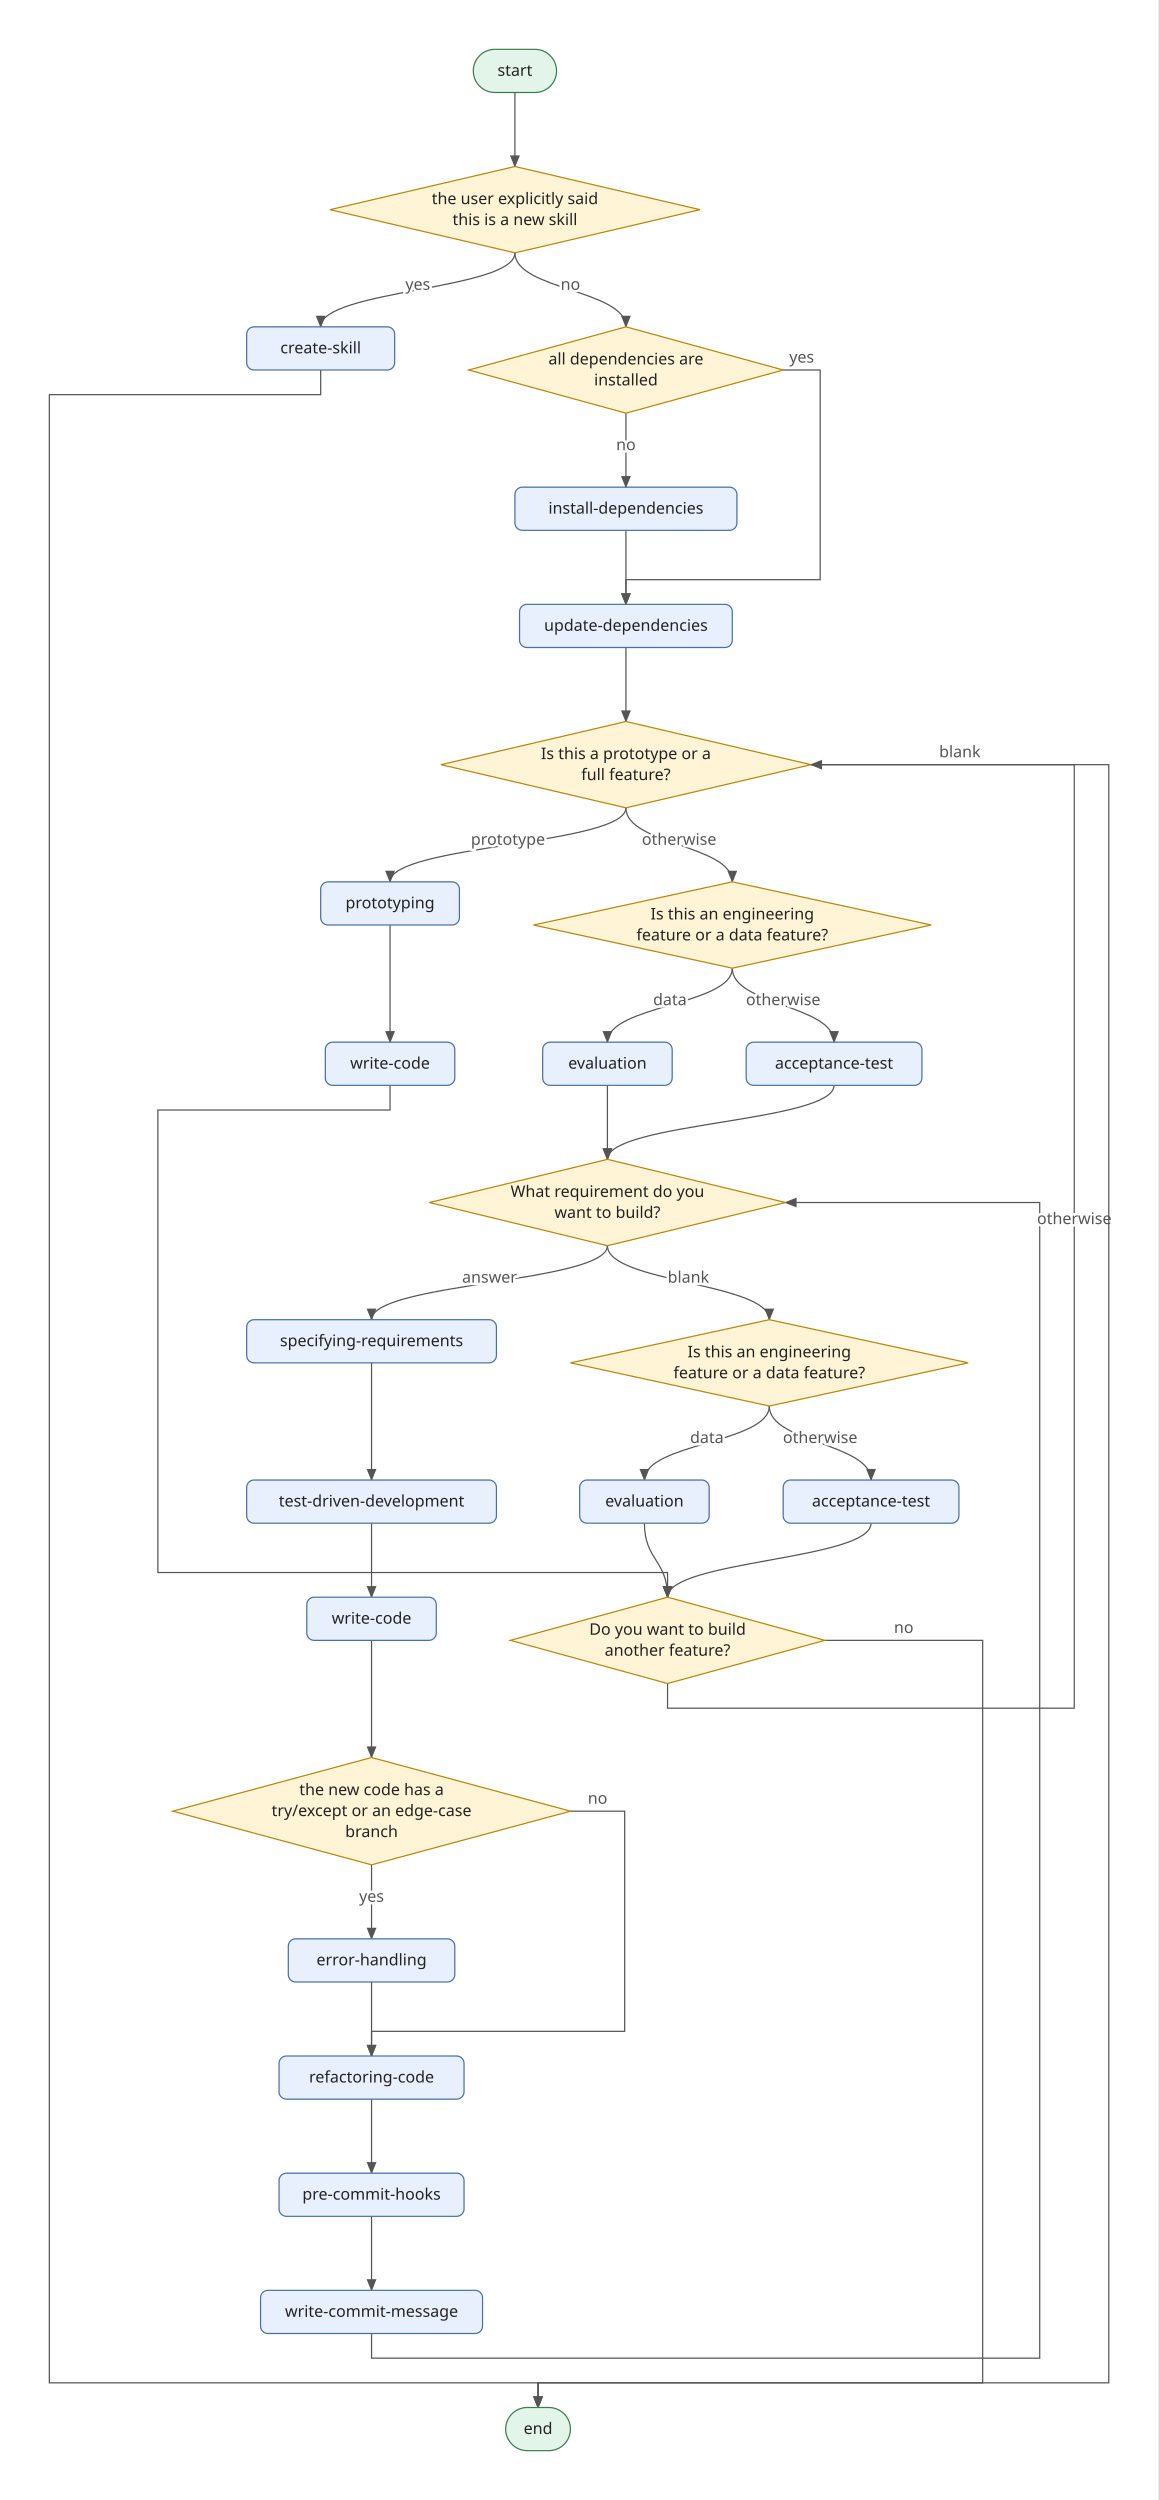
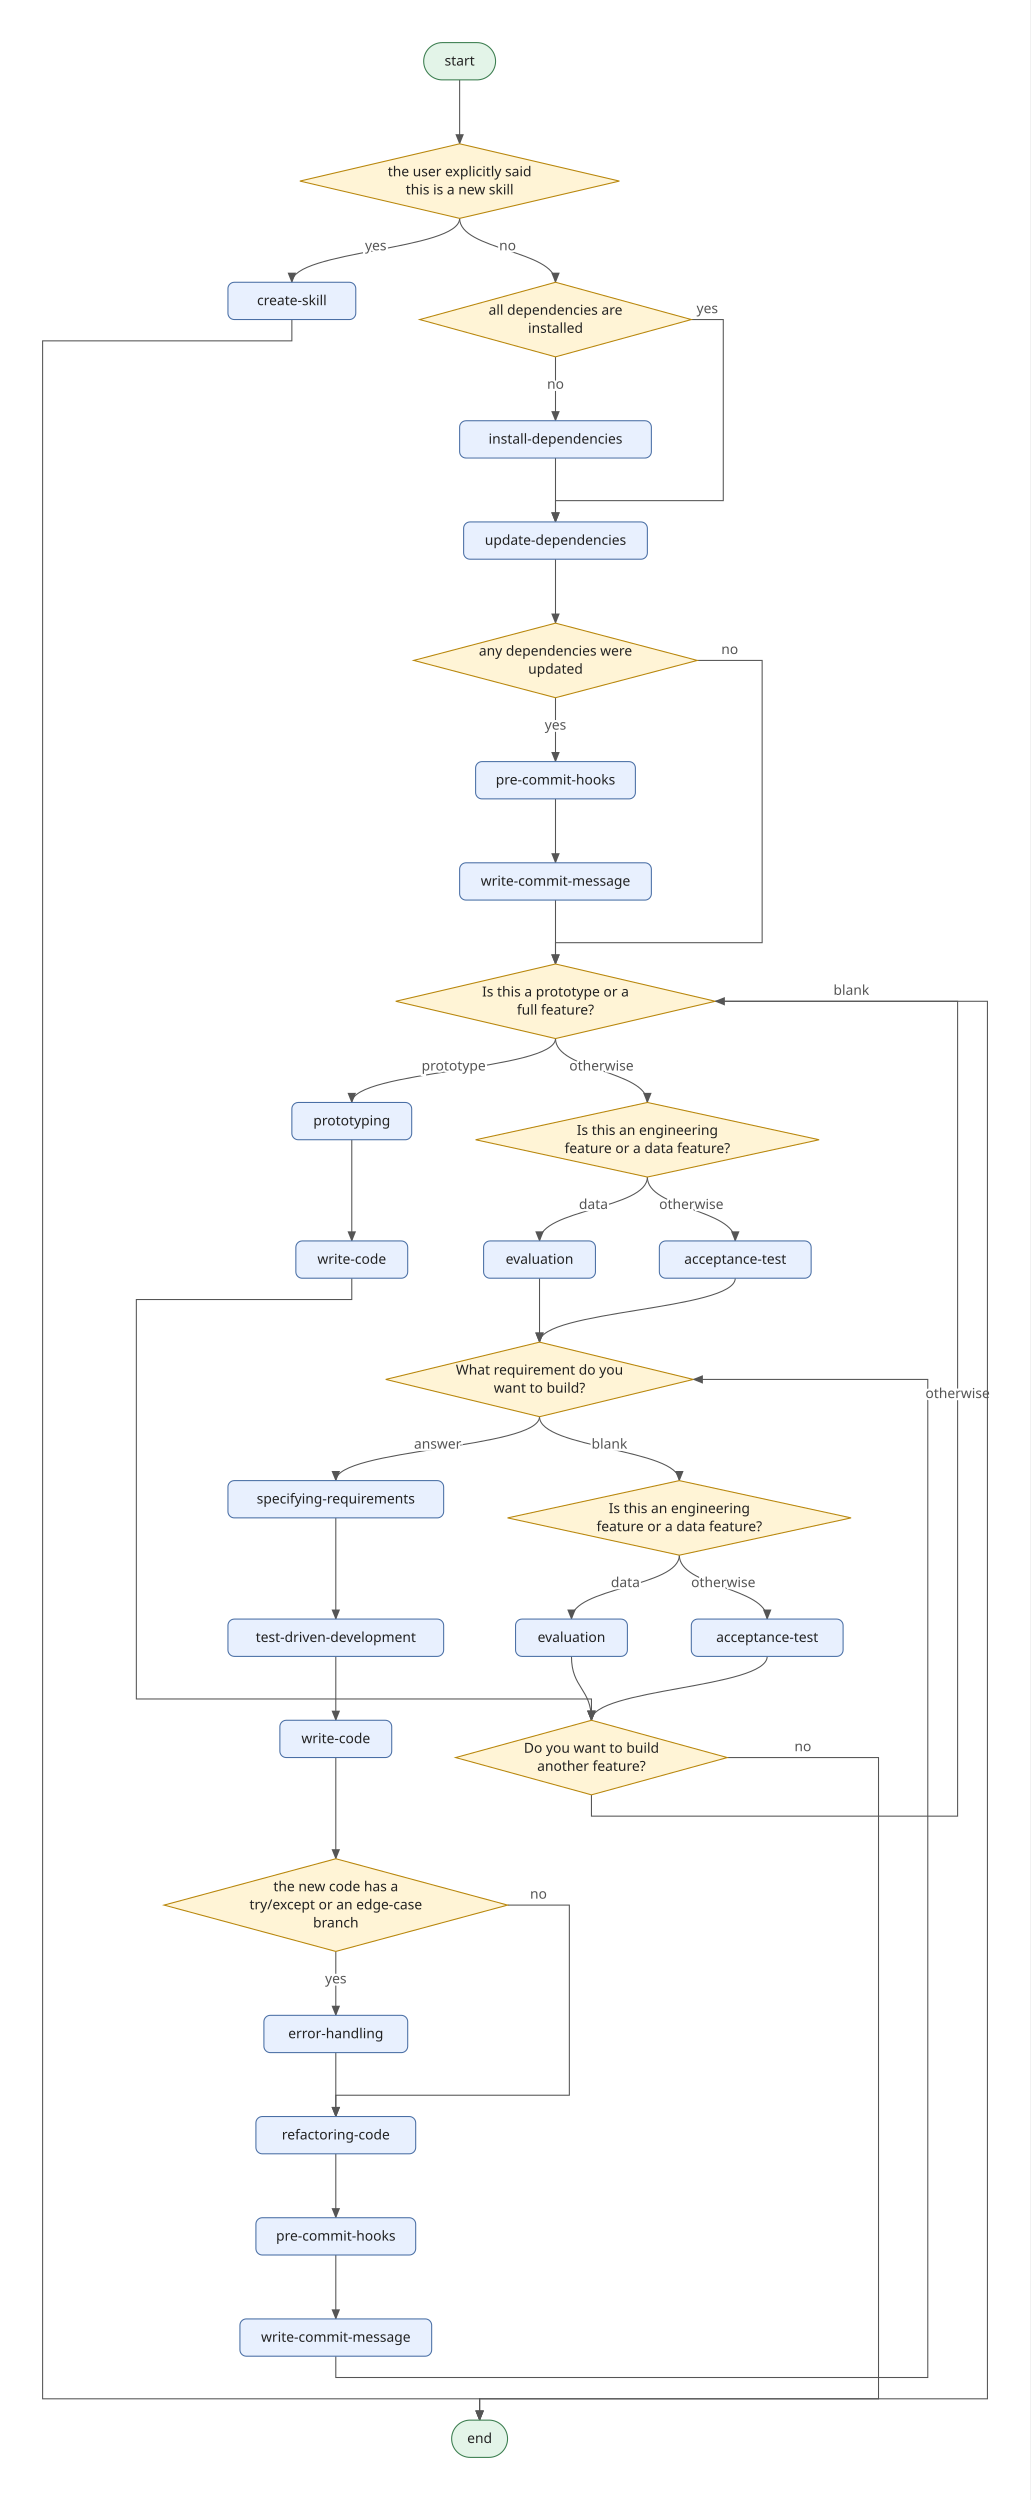
- <svg xmlns="http://www.w3.org/2000/svg" width="939" height="2027" font-family="sans-serif" font-size="13">
+ <svg xmlns="http://www.w3.org/2000/svg" width="967" height="2347" font-family="sans-serif" font-size="13">
  <defs>
    <marker id="arrow" markerWidth="10" markerHeight="8" refX="9" refY="4" orient="auto">
      <path d="M0,0 L10,4 L0,8 z" fill="#555" />
    </marker>
  </defs>
-   <rect width="939" height="2027" fill="white" />
-   <path d="M417.5,75 C417.5,105.0 417.5,105.0 417.5,135" fill="none" stroke="#555" marker-end="url(#arrow)" />
-   <path d="M417.5,205 C417.5,235.0 260.0,235.0 260.0,265" fill="none" stroke="#555" marker-end="url(#arrow)" />
-   <text x="338.75" y="235.0" text-anchor="middle" fill="#555" stroke="white" stroke-width="4" paint-order="stroke">yes</text>
-   <path d="M417.5,205 C417.5,235.0 507.5,235.0 507.5,265" fill="none" stroke="#555" marker-end="url(#arrow)" />
-   <text x="462.5" y="235.0" text-anchor="middle" fill="#555" stroke="white" stroke-width="4" paint-order="stroke">no</text>
-   <path d="M507.5,335 C507.5,365.0 507.5,365.0 507.5,395" fill="none" stroke="#555" marker-end="url(#arrow)" />
-   <text x="507.5" y="365.0" text-anchor="middle" fill="#555" stroke="white" stroke-width="4" paint-order="stroke">no</text>
-   <path d="M507.5,430 C507.5,460.0 507.5,460.0 507.5,490" fill="none" stroke="#555" marker-end="url(#arrow)" />
-   <path d="M635.0,300.0 L665.0,300.0 L665.0,470 L507.5,470 L507.5,490" fill="none" stroke="#555" marker-end="url(#arrow)" />
-   <text x="650.0" y="294.0" text-anchor="middle" fill="#555" stroke="white" stroke-width="4" paint-order="stroke">yes</text>
-   <path d="M507.5,525 C507.5,555.0 507.5,555.0 507.5,585" fill="none" stroke="#555" marker-end="url(#arrow)" />
-   <path d="M507.5,655 C507.5,685.0 316.25,685.0 316.25,715" fill="none" stroke="#555" marker-end="url(#arrow)" />
-   <text x="411.875" y="685.0" text-anchor="middle" fill="#555" stroke="white" stroke-width="4" paint-order="stroke">prototype</text>
-   <path d="M316.25,750 C316.25,797.5 316.25,797.5 316.25,845" fill="none" stroke="#555" marker-end="url(#arrow)" />
-   <path d="M507.5,655 C507.5,685.0 593.75,685.0 593.75,715" fill="none" stroke="#555" marker-end="url(#arrow)" />
-   <text x="550.625" y="685.0" text-anchor="middle" fill="#555" stroke="white" stroke-width="4" paint-order="stroke">otherwise</text>
-   <path d="M593.75,785 C593.75,815.0 492.5,815.0 492.5,845" fill="none" stroke="#555" marker-end="url(#arrow)" />
-   <text x="543.125" y="815.0" text-anchor="middle" fill="#555" stroke="white" stroke-width="4" paint-order="stroke">data</text>
-   <path d="M593.75,785 C593.75,815.0 676.25,815.0 676.25,845" fill="none" stroke="#555" marker-end="url(#arrow)" />
-   <text x="635.0" y="815.0" text-anchor="middle" fill="#555" stroke="white" stroke-width="4" paint-order="stroke">otherwise</text>
-   <path d="M492.5,880 C492.5,910.0 492.5,910.0 492.5,940" fill="none" stroke="#555" marker-end="url(#arrow)" />
-   <path d="M676.25,880 C676.25,910.0 492.5,910.0 492.5,940" fill="none" stroke="#555" marker-end="url(#arrow)" />
-   <path d="M492.5,1010 C492.5,1040.0 301.25,1040.0 301.25,1070" fill="none" stroke="#555" marker-end="url(#arrow)" />
-   <text x="396.875" y="1040.0" text-anchor="middle" fill="#555" stroke="white" stroke-width="4" paint-order="stroke">answer</text>
-   <path d="M301.25,1105 C301.25,1152.5 301.25,1152.5 301.25,1200" fill="none" stroke="#555" marker-end="url(#arrow)" />
-   <path d="M301.25,1235 C301.25,1265.0 301.25,1265.0 301.25,1295" fill="none" stroke="#555" marker-end="url(#arrow)" />
-   <path d="M301.25,1330 C301.25,1377.5 301.25,1377.5 301.25,1425" fill="none" stroke="#555" marker-end="url(#arrow)" />
-   <path d="M301.25,1512 C301.25,1542.0 301.25,1542.0 301.25,1572" fill="none" stroke="#555" marker-end="url(#arrow)" />
-   <text x="301.25" y="1542.0" text-anchor="middle" fill="#555" stroke="white" stroke-width="4" paint-order="stroke">yes</text>
-   <path d="M301.25,1607 C301.25,1637.0 301.25,1637.0 301.25,1667" fill="none" stroke="#555" marker-end="url(#arrow)" />
-   <path d="M462.5,1468.5 L506.5,1468.5 L506.5,1647 L301.25,1647 L301.25,1667" fill="none" stroke="#555" marker-end="url(#arrow)" />
-   <text x="484.5" y="1462.5" text-anchor="middle" fill="#555" stroke="white" stroke-width="4" paint-order="stroke">no</text>
-   <path d="M301.25,1702 C301.25,1732.0 301.25,1732.0 301.25,1762" fill="none" stroke="#555" marker-end="url(#arrow)" />
-   <path d="M301.25,1797 C301.25,1827.0 301.25,1827.0 301.25,1857" fill="none" stroke="#555" marker-end="url(#arrow)" />
-   <path d="M301.25,1892 L301.25,1912 L843.0,1912 L843.0,975.0 L636.875,975.0" fill="none" stroke="#555" marker-end="url(#arrow)" />
-   <path d="M492.5,1010 C492.5,1040.0 623.75,1040.0 623.75,1070" fill="none" stroke="#555" marker-end="url(#arrow)" />
-   <text x="558.125" y="1040.0" text-anchor="middle" fill="#555" stroke="white" stroke-width="4" paint-order="stroke">blank</text>
-   <path d="M623.75,1140 C623.75,1170.0 522.5,1170.0 522.5,1200" fill="none" stroke="#555" marker-end="url(#arrow)" />
-   <text x="573.125" y="1170.0" text-anchor="middle" fill="#555" stroke="white" stroke-width="4" paint-order="stroke">data</text>
-   <path d="M623.75,1140 C623.75,1170.0 706.25,1170.0 706.25,1200" fill="none" stroke="#555" marker-end="url(#arrow)" />
-   <text x="665.0" y="1170.0" text-anchor="middle" fill="#555" stroke="white" stroke-width="4" paint-order="stroke">otherwise</text>
-   <path d="M316.25,880 L316.25,900 L128.0,900 L128.0,1275 L541.25,1275 L541.25,1295" fill="none" stroke="#555" marker-end="url(#arrow)" />
-   <path d="M522.5,1235 C522.5,1265.0 541.25,1265.0 541.25,1295" fill="none" stroke="#555" marker-end="url(#arrow)" />
-   <path d="M706.25,1235 C706.25,1265.0 541.25,1265.0 541.25,1295" fill="none" stroke="#555" marker-end="url(#arrow)" />
-   <path d="M541.25,1365 L541.25,1385 L871.0,1385 L871.0,620.0 L657.5,620.0" fill="none" stroke="#555" marker-end="url(#arrow)" />
-   <text x="871.0" y="992.5" text-anchor="middle" fill="#555" stroke="white" stroke-width="4" paint-order="stroke">otherwise</text>
-   <path d="M260.0,300 L260.0,320 L40.0,320 L40.0,1932 L436.25,1932 L436.25,1952" fill="none" stroke="#555" marker-end="url(#arrow)" />
-   <path d="M657.5,620.0 L899.0,620.0 L899.0,1932 L436.25,1932 L436.25,1952" fill="none" stroke="#555" marker-end="url(#arrow)" />
-   <text x="778.25" y="614.0" text-anchor="middle" fill="#555" stroke="white" stroke-width="4" paint-order="stroke">blank</text>
-   <path d="M668.75,1330.0 L796.75,1330.0 L796.75,1932 L436.25,1932 L436.25,1952" fill="none" stroke="#555" marker-end="url(#arrow)" />
-   <text x="732.75" y="1324.0" text-anchor="middle" fill="#555" stroke="white" stroke-width="4" paint-order="stroke">no</text>
-   <rect x="383.75" y="40.0" width="67.5" height="35" rx="17.5" fill="#e3f4e8" stroke="#3b7d4f" />
-   <text x="417.5" y="61.5" text-anchor="middle" fill="#222">start</text>
-   <polygon points="417.5,135.0 567.5,170.0 417.5,205.0 267.5,170.0" fill="#fff4d6" stroke="#b8860b" />
-   <text x="417.5" y="165.5" text-anchor="middle" fill="#222">the user explicitly said</text>
-   <text x="417.5" y="182.5" text-anchor="middle" fill="#222">this is a new skill</text>
-   <rect x="200.0" y="265.0" width="120.0" height="35" rx="6" fill="#e8f0fe" stroke="#4a6fa5" />
-   <text x="260.0" y="286.5" text-anchor="middle" fill="#222">create-skill</text>
-   <polygon points="507.5,265.0 635.0,300.0 507.5,335.0 380.0,300.0" fill="#fff4d6" stroke="#b8860b" />
-   <text x="507.5" y="295.5" text-anchor="middle" fill="#222">all dependencies are</text>
-   <text x="507.5" y="312.5" text-anchor="middle" fill="#222">installed</text>
-   <rect x="417.5" y="395.0" width="180.0" height="35" rx="6" fill="#e8f0fe" stroke="#4a6fa5" />
-   <text x="507.5" y="416.5" text-anchor="middle" fill="#222">install-dependencies</text>
-   <rect x="421.25" y="490.0" width="172.5" height="35" rx="6" fill="#e8f0fe" stroke="#4a6fa5" />
-   <text x="507.5" y="511.5" text-anchor="middle" fill="#222">update-dependencies</text>
-   <polygon points="507.5,585.0 657.5,620.0 507.5,655.0 357.5,620.0" fill="#fff4d6" stroke="#b8860b" />
-   <text x="507.5" y="615.5" text-anchor="middle" fill="#222">Is this a prototype or a</text>
-   <text x="507.5" y="632.5" text-anchor="middle" fill="#222">full feature?</text>
-   <rect x="260.0" y="715.0" width="112.5" height="35" rx="6" fill="#e8f0fe" stroke="#4a6fa5" />
-   <text x="316.25" y="736.5" text-anchor="middle" fill="#222">prototyping</text>
-   <rect x="263.75" y="845.0" width="105.0" height="35" rx="6" fill="#e8f0fe" stroke="#4a6fa5" />
-   <text x="316.25" y="866.5" text-anchor="middle" fill="#222">write-code</text>
-   <polygon points="593.75,715.0 755.0,750.0 593.75,785.0 432.5,750.0" fill="#fff4d6" stroke="#b8860b" />
-   <text x="593.75" y="745.5" text-anchor="middle" fill="#222">Is this an engineering</text>
-   <text x="593.75" y="762.5" text-anchor="middle" fill="#222">feature or a data feature?</text>
-   <rect x="440.0" y="845.0" width="105.0" height="35" rx="6" fill="#e8f0fe" stroke="#4a6fa5" />
-   <text x="492.5" y="866.5" text-anchor="middle" fill="#222">evaluation</text>
-   <rect x="605.0" y="845.0" width="142.5" height="35" rx="6" fill="#e8f0fe" stroke="#4a6fa5" />
-   <text x="676.25" y="866.5" text-anchor="middle" fill="#222">acceptance-test</text>
-   <polygon points="492.5,940.0 636.875,975.0 492.5,1010.0 348.125,975.0" fill="#fff4d6" stroke="#b8860b" />
-   <text x="492.5" y="970.5" text-anchor="middle" fill="#222">What requirement do you</text>
-   <text x="492.5" y="987.5" text-anchor="middle" fill="#222">want to build?</text>
-   <rect x="200.0" y="1070.0" width="202.5" height="35" rx="6" fill="#e8f0fe" stroke="#4a6fa5" />
-   <text x="301.25" y="1091.5" text-anchor="middle" fill="#222">specifying-requirements</text>
-   <rect x="200.0" y="1200.0" width="202.5" height="35" rx="6" fill="#e8f0fe" stroke="#4a6fa5" />
-   <text x="301.25" y="1221.5" text-anchor="middle" fill="#222">test-driven-development</text>
-   <rect x="248.75" y="1295.0" width="105.0" height="35" rx="6" fill="#e8f0fe" stroke="#4a6fa5" />
-   <text x="301.25" y="1316.5" text-anchor="middle" fill="#222">write-code</text>
-   <polygon points="301.25,1425.0 462.5,1468.5 301.25,1512.0 140.0,1468.5" fill="#fff4d6" stroke="#b8860b" />
-   <text x="301.25" y="1455.5" text-anchor="middle" fill="#222">the new code has a</text>
-   <text x="301.25" y="1472.5" text-anchor="middle" fill="#222">try/except or an edge-case</text>
-   <text x="301.25" y="1489.5" text-anchor="middle" fill="#222">branch</text>
-   <rect x="233.75" y="1572.0" width="135.0" height="35" rx="6" fill="#e8f0fe" stroke="#4a6fa5" />
-   <text x="301.25" y="1593.5" text-anchor="middle" fill="#222">error-handling</text>
-   <rect x="226.25" y="1667.0" width="150.0" height="35" rx="6" fill="#e8f0fe" stroke="#4a6fa5" />
-   <text x="301.25" y="1688.5" text-anchor="middle" fill="#222">refactoring-code</text>
-   <rect x="226.25" y="1762.0" width="150.0" height="35" rx="6" fill="#e8f0fe" stroke="#4a6fa5" />
-   <text x="301.25" y="1783.5" text-anchor="middle" fill="#222">pre-commit-hooks</text>
-   <rect x="211.25" y="1857.0" width="180.0" height="35" rx="6" fill="#e8f0fe" stroke="#4a6fa5" />
-   <text x="301.25" y="1878.5" text-anchor="middle" fill="#222">write-commit-message</text>
-   <polygon points="623.75,1070.0 785.0,1105.0 623.75,1140.0 462.5,1105.0" fill="#fff4d6" stroke="#b8860b" />
-   <text x="623.75" y="1100.5" text-anchor="middle" fill="#222">Is this an engineering</text>
-   <text x="623.75" y="1117.5" text-anchor="middle" fill="#222">feature or a data feature?</text>
-   <rect x="470.0" y="1200.0" width="105.0" height="35" rx="6" fill="#e8f0fe" stroke="#4a6fa5" />
-   <text x="522.5" y="1221.5" text-anchor="middle" fill="#222">evaluation</text>
-   <rect x="635.0" y="1200.0" width="142.5" height="35" rx="6" fill="#e8f0fe" stroke="#4a6fa5" />
-   <text x="706.25" y="1221.5" text-anchor="middle" fill="#222">acceptance-test</text>
-   <polygon points="541.25,1295.0 668.75,1330.0 541.25,1365.0 413.75,1330.0" fill="#fff4d6" stroke="#b8860b" />
-   <text x="541.25" y="1325.5" text-anchor="middle" fill="#222">Do you want to build</text>
-   <text x="541.25" y="1342.5" text-anchor="middle" fill="#222">another feature?</text>
-   <rect x="410.0" y="1952.0" width="52.5" height="35" rx="17.5" fill="#e3f4e8" stroke="#3b7d4f" />
-   <text x="436.25" y="1973.5" text-anchor="middle" fill="#222">end</text>
+   <rect width="967" height="2347" fill="white" />
+   <path d="M431.5,75 C431.5,105.0 431.5,105.0 431.5,135" fill="none" stroke="#555" marker-end="url(#arrow)" />
+   <path d="M431.5,205 C431.5,235.0 274.0,235.0 274.0,265" fill="none" stroke="#555" marker-end="url(#arrow)" />
+   <text x="352.75" y="235.0" text-anchor="middle" fill="#555" stroke="white" stroke-width="4" paint-order="stroke">yes</text>
+   <path d="M431.5,205 C431.5,235.0 521.5,235.0 521.5,265" fill="none" stroke="#555" marker-end="url(#arrow)" />
+   <text x="476.5" y="235.0" text-anchor="middle" fill="#555" stroke="white" stroke-width="4" paint-order="stroke">no</text>
+   <path d="M521.5,335 C521.5,365.0 521.5,365.0 521.5,395" fill="none" stroke="#555" marker-end="url(#arrow)" />
+   <text x="521.5" y="365.0" text-anchor="middle" fill="#555" stroke="white" stroke-width="4" paint-order="stroke">no</text>
+   <path d="M521.5,430 C521.5,460.0 521.5,460.0 521.5,490" fill="none" stroke="#555" marker-end="url(#arrow)" />
+   <path d="M649.0,300.0 L679.0,300.0 L679.0,470 L521.5,470 L521.5,490" fill="none" stroke="#555" marker-end="url(#arrow)" />
+   <text x="664.0" y="294.0" text-anchor="middle" fill="#555" stroke="white" stroke-width="4" paint-order="stroke">yes</text>
+   <path d="M521.5,525 C521.5,555.0 521.5,555.0 521.5,585" fill="none" stroke="#555" marker-end="url(#arrow)" />
+   <path d="M521.5,655 C521.5,685.0 521.5,685.0 521.5,715" fill="none" stroke="#555" marker-end="url(#arrow)" />
+   <text x="521.5" y="685.0" text-anchor="middle" fill="#555" stroke="white" stroke-width="4" paint-order="stroke">yes</text>
+   <path d="M521.5,750 C521.5,780.0 521.5,780.0 521.5,810" fill="none" stroke="#555" marker-end="url(#arrow)" />
+   <path d="M521.5,845 C521.5,875.0 521.5,875.0 521.5,905" fill="none" stroke="#555" marker-end="url(#arrow)" />
+   <path d="M654.625,620.0 L715.5,620.0 L715.5,885 L521.5,885 L521.5,905" fill="none" stroke="#555" marker-end="url(#arrow)" />
+   <text x="685.062" y="614.0" text-anchor="middle" fill="#555" stroke="white" stroke-width="4" paint-order="stroke">no</text>
+   <path d="M521.5,975 C521.5,1005.0 330.25,1005.0 330.25,1035" fill="none" stroke="#555" marker-end="url(#arrow)" />
+   <text x="425.875" y="1005.0" text-anchor="middle" fill="#555" stroke="white" stroke-width="4" paint-order="stroke">prototype</text>
+   <path d="M330.25,1070 C330.25,1117.5 330.25,1117.5 330.25,1165" fill="none" stroke="#555" marker-end="url(#arrow)" />
+   <path d="M521.5,975 C521.5,1005.0 607.75,1005.0 607.75,1035" fill="none" stroke="#555" marker-end="url(#arrow)" />
+   <text x="564.625" y="1005.0" text-anchor="middle" fill="#555" stroke="white" stroke-width="4" paint-order="stroke">otherwise</text>
+   <path d="M607.75,1105 C607.75,1135.0 506.5,1135.0 506.5,1165" fill="none" stroke="#555" marker-end="url(#arrow)" />
+   <text x="557.125" y="1135.0" text-anchor="middle" fill="#555" stroke="white" stroke-width="4" paint-order="stroke">data</text>
+   <path d="M607.75,1105 C607.75,1135.0 690.25,1135.0 690.25,1165" fill="none" stroke="#555" marker-end="url(#arrow)" />
+   <text x="649.0" y="1135.0" text-anchor="middle" fill="#555" stroke="white" stroke-width="4" paint-order="stroke">otherwise</text>
+   <path d="M506.5,1200 C506.5,1230.0 506.5,1230.0 506.5,1260" fill="none" stroke="#555" marker-end="url(#arrow)" />
+   <path d="M690.25,1200 C690.25,1230.0 506.5,1230.0 506.5,1260" fill="none" stroke="#555" marker-end="url(#arrow)" />
+   <path d="M506.5,1330 C506.5,1360.0 315.25,1360.0 315.25,1390" fill="none" stroke="#555" marker-end="url(#arrow)" />
+   <text x="410.875" y="1360.0" text-anchor="middle" fill="#555" stroke="white" stroke-width="4" paint-order="stroke">answer</text>
+   <path d="M315.25,1425 C315.25,1472.5 315.25,1472.5 315.25,1520" fill="none" stroke="#555" marker-end="url(#arrow)" />
+   <path d="M315.25,1555 C315.25,1585.0 315.25,1585.0 315.25,1615" fill="none" stroke="#555" marker-end="url(#arrow)" />
+   <path d="M315.25,1650 C315.25,1697.5 315.25,1697.5 315.25,1745" fill="none" stroke="#555" marker-end="url(#arrow)" />
+   <path d="M315.25,1832 C315.25,1862.0 315.25,1862.0 315.25,1892" fill="none" stroke="#555" marker-end="url(#arrow)" />
+   <text x="315.25" y="1862.0" text-anchor="middle" fill="#555" stroke="white" stroke-width="4" paint-order="stroke">yes</text>
+   <path d="M315.25,1927 C315.25,1957.0 315.25,1957.0 315.25,1987" fill="none" stroke="#555" marker-end="url(#arrow)" />
+   <path d="M476.5,1788.5 L534.5,1788.5 L534.5,1967 L315.25,1967 L315.25,1987" fill="none" stroke="#555" marker-end="url(#arrow)" />
+   <text x="505.5" y="1782.5" text-anchor="middle" fill="#555" stroke="white" stroke-width="4" paint-order="stroke">no</text>
+   <path d="M315.25,2022 C315.25,2052.0 315.25,2052.0 315.25,2082" fill="none" stroke="#555" marker-end="url(#arrow)" />
+   <path d="M315.25,2117 C315.25,2147.0 315.25,2147.0 315.25,2177" fill="none" stroke="#555" marker-end="url(#arrow)" />
+   <path d="M315.25,2212 L315.25,2232 L871.0,2232 L871.0,1295.0 L650.875,1295.0" fill="none" stroke="#555" marker-end="url(#arrow)" />
+   <path d="M506.5,1330 C506.5,1360.0 637.75,1360.0 637.75,1390" fill="none" stroke="#555" marker-end="url(#arrow)" />
+   <text x="572.125" y="1360.0" text-anchor="middle" fill="#555" stroke="white" stroke-width="4" paint-order="stroke">blank</text>
+   <path d="M637.75,1460 C637.75,1490.0 536.5,1490.0 536.5,1520" fill="none" stroke="#555" marker-end="url(#arrow)" />
+   <text x="587.125" y="1490.0" text-anchor="middle" fill="#555" stroke="white" stroke-width="4" paint-order="stroke">data</text>
+   <path d="M637.75,1460 C637.75,1490.0 720.25,1490.0 720.25,1520" fill="none" stroke="#555" marker-end="url(#arrow)" />
+   <text x="679.0" y="1490.0" text-anchor="middle" fill="#555" stroke="white" stroke-width="4" paint-order="stroke">otherwise</text>
+   <path d="M330.25,1200 L330.25,1220 L128.0,1220 L128.0,1595 L555.25,1595 L555.25,1615" fill="none" stroke="#555" marker-end="url(#arrow)" />
+   <path d="M536.5,1555 C536.5,1585.0 555.25,1585.0 555.25,1615" fill="none" stroke="#555" marker-end="url(#arrow)" />
+   <path d="M720.25,1555 C720.25,1585.0 555.25,1585.0 555.25,1615" fill="none" stroke="#555" marker-end="url(#arrow)" />
+   <path d="M555.25,1685 L555.25,1705 L899.0,1705 L899.0,940.0 L671.5,940.0" fill="none" stroke="#555" marker-end="url(#arrow)" />
+   <text x="899.0" y="1312.5" text-anchor="middle" fill="#555" stroke="white" stroke-width="4" paint-order="stroke">otherwise</text>
+   <path d="M274.0,300 L274.0,320 L40.0,320 L40.0,2252 L450.25,2252 L450.25,2272" fill="none" stroke="#555" marker-end="url(#arrow)" />
+   <path d="M671.5,940.0 L927.0,940.0 L927.0,2252 L450.25,2252 L450.25,2272" fill="none" stroke="#555" marker-end="url(#arrow)" />
+   <text x="799.25" y="934.0" text-anchor="middle" fill="#555" stroke="white" stroke-width="4" paint-order="stroke">blank</text>
+   <path d="M682.75,1650.0 L824.75,1650.0 L824.75,2252 L450.25,2252 L450.25,2272" fill="none" stroke="#555" marker-end="url(#arrow)" />
+   <text x="753.75" y="1644.0" text-anchor="middle" fill="#555" stroke="white" stroke-width="4" paint-order="stroke">no</text>
+   <rect x="397.75" y="40.0" width="67.5" height="35" rx="17.5" fill="#e3f4e8" stroke="#3b7d4f" />
+   <text x="431.5" y="61.5" text-anchor="middle" fill="#222">start</text>
+   <polygon points="431.5,135.0 581.5,170.0 431.5,205.0 281.5,170.0" fill="#fff4d6" stroke="#b8860b" />
+   <text x="431.5" y="165.5" text-anchor="middle" fill="#222">the user explicitly said</text>
+   <text x="431.5" y="182.5" text-anchor="middle" fill="#222">this is a new skill</text>
+   <rect x="214.0" y="265.0" width="120.0" height="35" rx="6" fill="#e8f0fe" stroke="#4a6fa5" />
+   <text x="274.0" y="286.5" text-anchor="middle" fill="#222">create-skill</text>
+   <polygon points="521.5,265.0 649.0,300.0 521.5,335.0 394.0,300.0" fill="#fff4d6" stroke="#b8860b" />
+   <text x="521.5" y="295.5" text-anchor="middle" fill="#222">all dependencies are</text>
+   <text x="521.5" y="312.5" text-anchor="middle" fill="#222">installed</text>
+   <rect x="431.5" y="395.0" width="180.0" height="35" rx="6" fill="#e8f0fe" stroke="#4a6fa5" />
+   <text x="521.5" y="416.5" text-anchor="middle" fill="#222">install-dependencies</text>
+   <rect x="435.25" y="490.0" width="172.5" height="35" rx="6" fill="#e8f0fe" stroke="#4a6fa5" />
+   <text x="521.5" y="511.5" text-anchor="middle" fill="#222">update-dependencies</text>
+   <polygon points="521.5,585.0 654.625,620.0 521.5,655.0 388.375,620.0" fill="#fff4d6" stroke="#b8860b" />
+   <text x="521.5" y="615.5" text-anchor="middle" fill="#222">any dependencies were</text>
+   <text x="521.5" y="632.5" text-anchor="middle" fill="#222">updated</text>
+   <rect x="446.5" y="715.0" width="150.0" height="35" rx="6" fill="#e8f0fe" stroke="#4a6fa5" />
+   <text x="521.5" y="736.5" text-anchor="middle" fill="#222">pre-commit-hooks</text>
+   <rect x="431.5" y="810.0" width="180.0" height="35" rx="6" fill="#e8f0fe" stroke="#4a6fa5" />
+   <text x="521.5" y="831.5" text-anchor="middle" fill="#222">write-commit-message</text>
+   <polygon points="521.5,905.0 671.5,940.0 521.5,975.0 371.5,940.0" fill="#fff4d6" stroke="#b8860b" />
+   <text x="521.5" y="935.5" text-anchor="middle" fill="#222">Is this a prototype or a</text>
+   <text x="521.5" y="952.5" text-anchor="middle" fill="#222">full feature?</text>
+   <rect x="274.0" y="1035.0" width="112.5" height="35" rx="6" fill="#e8f0fe" stroke="#4a6fa5" />
+   <text x="330.25" y="1056.5" text-anchor="middle" fill="#222">prototyping</text>
+   <rect x="277.75" y="1165.0" width="105.0" height="35" rx="6" fill="#e8f0fe" stroke="#4a6fa5" />
+   <text x="330.25" y="1186.5" text-anchor="middle" fill="#222">write-code</text>
+   <polygon points="607.75,1035.0 769.0,1070.0 607.75,1105.0 446.5,1070.0" fill="#fff4d6" stroke="#b8860b" />
+   <text x="607.75" y="1065.5" text-anchor="middle" fill="#222">Is this an engineering</text>
+   <text x="607.75" y="1082.5" text-anchor="middle" fill="#222">feature or a data feature?</text>
+   <rect x="454.0" y="1165.0" width="105.0" height="35" rx="6" fill="#e8f0fe" stroke="#4a6fa5" />
+   <text x="506.5" y="1186.5" text-anchor="middle" fill="#222">evaluation</text>
+   <rect x="619.0" y="1165.0" width="142.5" height="35" rx="6" fill="#e8f0fe" stroke="#4a6fa5" />
+   <text x="690.25" y="1186.5" text-anchor="middle" fill="#222">acceptance-test</text>
+   <polygon points="506.5,1260.0 650.875,1295.0 506.5,1330.0 362.125,1295.0" fill="#fff4d6" stroke="#b8860b" />
+   <text x="506.5" y="1290.5" text-anchor="middle" fill="#222">What requirement do you</text>
+   <text x="506.5" y="1307.5" text-anchor="middle" fill="#222">want to build?</text>
+   <rect x="214.0" y="1390.0" width="202.5" height="35" rx="6" fill="#e8f0fe" stroke="#4a6fa5" />
+   <text x="315.25" y="1411.5" text-anchor="middle" fill="#222">specifying-requirements</text>
+   <rect x="214.0" y="1520.0" width="202.5" height="35" rx="6" fill="#e8f0fe" stroke="#4a6fa5" />
+   <text x="315.25" y="1541.5" text-anchor="middle" fill="#222">test-driven-development</text>
+   <rect x="262.75" y="1615.0" width="105.0" height="35" rx="6" fill="#e8f0fe" stroke="#4a6fa5" />
+   <text x="315.25" y="1636.5" text-anchor="middle" fill="#222">write-code</text>
+   <polygon points="315.25,1745.0 476.5,1788.5 315.25,1832.0 154.0,1788.5" fill="#fff4d6" stroke="#b8860b" />
+   <text x="315.25" y="1775.5" text-anchor="middle" fill="#222">the new code has a</text>
+   <text x="315.25" y="1792.5" text-anchor="middle" fill="#222">try/except or an edge-case</text>
+   <text x="315.25" y="1809.5" text-anchor="middle" fill="#222">branch</text>
+   <rect x="247.75" y="1892.0" width="135.0" height="35" rx="6" fill="#e8f0fe" stroke="#4a6fa5" />
+   <text x="315.25" y="1913.5" text-anchor="middle" fill="#222">error-handling</text>
+   <rect x="240.25" y="1987.0" width="150.0" height="35" rx="6" fill="#e8f0fe" stroke="#4a6fa5" />
+   <text x="315.25" y="2008.5" text-anchor="middle" fill="#222">refactoring-code</text>
+   <rect x="240.25" y="2082.0" width="150.0" height="35" rx="6" fill="#e8f0fe" stroke="#4a6fa5" />
+   <text x="315.25" y="2103.5" text-anchor="middle" fill="#222">pre-commit-hooks</text>
+   <rect x="225.25" y="2177.0" width="180.0" height="35" rx="6" fill="#e8f0fe" stroke="#4a6fa5" />
+   <text x="315.25" y="2198.5" text-anchor="middle" fill="#222">write-commit-message</text>
+   <polygon points="637.75,1390.0 799.0,1425.0 637.75,1460.0 476.5,1425.0" fill="#fff4d6" stroke="#b8860b" />
+   <text x="637.75" y="1420.5" text-anchor="middle" fill="#222">Is this an engineering</text>
+   <text x="637.75" y="1437.5" text-anchor="middle" fill="#222">feature or a data feature?</text>
+   <rect x="484.0" y="1520.0" width="105.0" height="35" rx="6" fill="#e8f0fe" stroke="#4a6fa5" />
+   <text x="536.5" y="1541.5" text-anchor="middle" fill="#222">evaluation</text>
+   <rect x="649.0" y="1520.0" width="142.5" height="35" rx="6" fill="#e8f0fe" stroke="#4a6fa5" />
+   <text x="720.25" y="1541.5" text-anchor="middle" fill="#222">acceptance-test</text>
+   <polygon points="555.25,1615.0 682.75,1650.0 555.25,1685.0 427.75,1650.0" fill="#fff4d6" stroke="#b8860b" />
+   <text x="555.25" y="1645.5" text-anchor="middle" fill="#222">Do you want to build</text>
+   <text x="555.25" y="1662.5" text-anchor="middle" fill="#222">another feature?</text>
+   <rect x="424.0" y="2272.0" width="52.5" height="35" rx="17.5" fill="#e3f4e8" stroke="#3b7d4f" />
+   <text x="450.25" y="2293.5" text-anchor="middle" fill="#222">end</text>
</svg>
